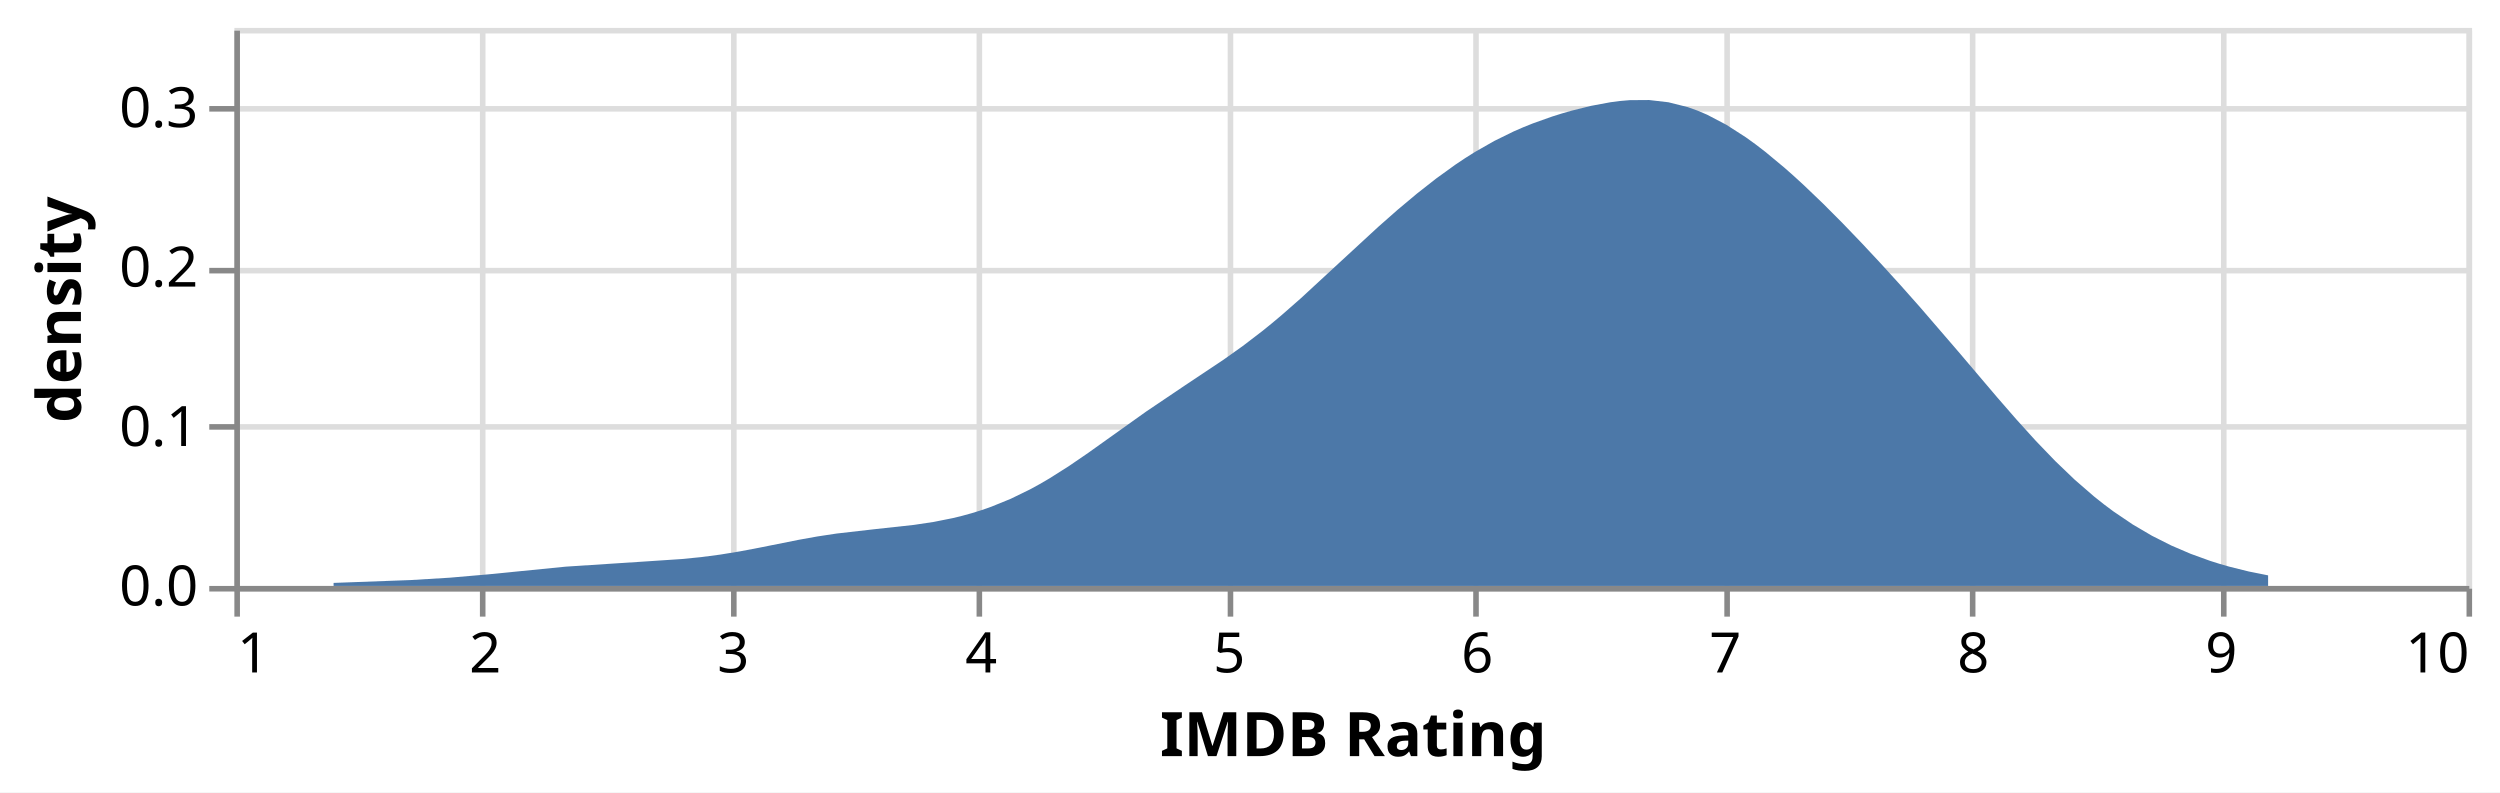
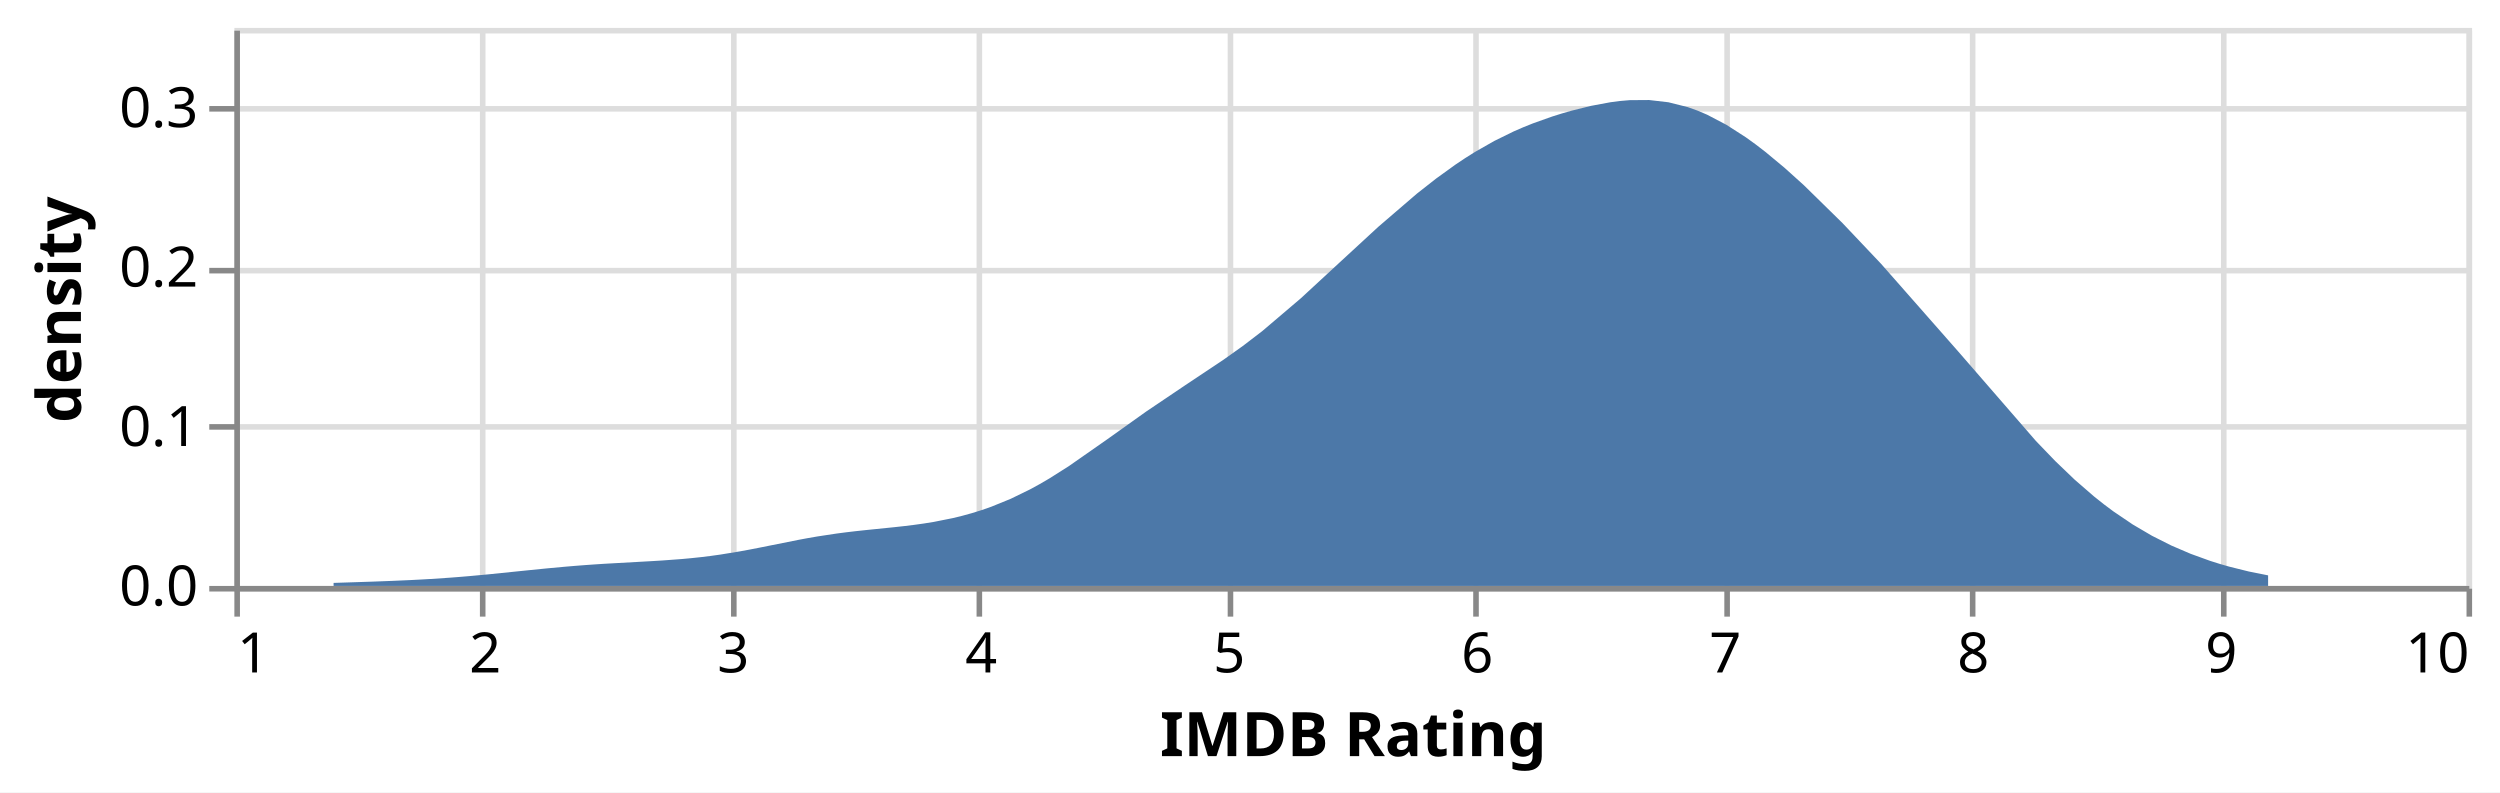
<svg xmlns="http://www.w3.org/2000/svg" version="1.1" class="marks" width="448" height="142" viewBox="0 0 448 142">
  <rect width="448" height="142" fill="white" />
  <g fill="none" stroke-miterlimit="10" transform="translate(42,5)">
    <g class="mark-group role-frame root" role="graphics-object" aria-roledescription="group mark container">
      <g transform="translate(0,0)">
        <path class="background" aria-hidden="true" d="M0.5,0.5h400v100h-400Z" stroke="#ddd" />
        <g>
          <g class="mark-group role-axis" aria-hidden="true">
            <g transform="translate(0.5,100.5)">
              <path class="background" aria-hidden="true" d="M0,0h0v0h0Z" pointer-events="none" />
              <g>
                <g class="mark-rule role-axis-grid" pointer-events="none">
                  <line transform="translate(0,-100)" x2="0" y2="100" stroke="#ddd" stroke-width="1" opacity="1" />
                  <line transform="translate(44,-100)" x2="0" y2="100" stroke="#ddd" stroke-width="1" opacity="1" />
                  <line transform="translate(89,-100)" x2="0" y2="100" stroke="#ddd" stroke-width="1" opacity="1" />
                  <line transform="translate(133,-100)" x2="0" y2="100" stroke="#ddd" stroke-width="1" opacity="1" />
                  <line transform="translate(178,-100)" x2="0" y2="100" stroke="#ddd" stroke-width="1" opacity="1" />
                  <line transform="translate(222,-100)" x2="0" y2="100" stroke="#ddd" stroke-width="1" opacity="1" />
                  <line transform="translate(267,-100)" x2="0" y2="100" stroke="#ddd" stroke-width="1" opacity="1" />
                  <line transform="translate(311,-100)" x2="0" y2="100" stroke="#ddd" stroke-width="1" opacity="1" />
                  <line transform="translate(356,-100)" x2="0" y2="100" stroke="#ddd" stroke-width="1" opacity="1" />
                  <line transform="translate(400,-100)" x2="0" y2="100" stroke="#ddd" stroke-width="1" opacity="1" />
                </g>
              </g>
              <path class="foreground" aria-hidden="true" d="" pointer-events="none" display="none" />
            </g>
          </g>
          <g class="mark-group role-axis" aria-hidden="true">
            <g transform="translate(0.5,0.5)">
              <path class="background" aria-hidden="true" d="M0,0h0v0h0Z" pointer-events="none" />
              <g>
                <g class="mark-rule role-axis-grid" pointer-events="none">
                  <line transform="translate(0,100)" x2="400" y2="0" stroke="#ddd" stroke-width="1" opacity="1" />
                  <line transform="translate(0,71)" x2="400" y2="0" stroke="#ddd" stroke-width="1" opacity="1" />
                  <line transform="translate(0,43)" x2="400" y2="0" stroke="#ddd" stroke-width="1" opacity="1" />
                  <line transform="translate(0,14)" x2="400" y2="0" stroke="#ddd" stroke-width="1" opacity="1" />
                </g>
              </g>
              <path class="foreground" aria-hidden="true" d="" pointer-events="none" display="none" />
            </g>
          </g>
          <g class="mark-group role-axis" role="graphics-symbol" aria-roledescription="axis" aria-label="X-axis titled 'IMDB Rating' for a linear scale with values from 1 to 10">
            <g transform="translate(0.5,100.5)">
              <path class="background" aria-hidden="true" d="M0,0h0v0h0Z" pointer-events="none" />
              <g>
                <g class="mark-rule role-axis-tick" pointer-events="none">
                  <line transform="translate(0,0)" x2="0" y2="5" stroke="#888" stroke-width="1" opacity="1" />
                  <line transform="translate(44,0)" x2="0" y2="5" stroke="#888" stroke-width="1" opacity="1" />
                  <line transform="translate(89,0)" x2="0" y2="5" stroke="#888" stroke-width="1" opacity="1" />
                  <line transform="translate(133,0)" x2="0" y2="5" stroke="#888" stroke-width="1" opacity="1" />
                  <line transform="translate(178,0)" x2="0" y2="5" stroke="#888" stroke-width="1" opacity="1" />
                  <line transform="translate(222,0)" x2="0" y2="5" stroke="#888" stroke-width="1" opacity="1" />
                  <line transform="translate(267,0)" x2="0" y2="5" stroke="#888" stroke-width="1" opacity="1" />
                  <line transform="translate(311,0)" x2="0" y2="5" stroke="#888" stroke-width="1" opacity="1" />
                  <line transform="translate(356,0)" x2="0" y2="5" stroke="#888" stroke-width="1" opacity="1" />
                  <line transform="translate(400,0)" x2="0" y2="5" stroke="#888" stroke-width="1" opacity="1" />
                </g>
                <g class="mark-text role-axis-label" pointer-events="none">
                  <text text-anchor="start" transform="translate(0,15)" font-family="sans-serif" font-size="10px" fill="#000" opacity="1">1</text>
                  <text text-anchor="middle" transform="translate(44.44444,15)" font-family="sans-serif" font-size="10px" fill="#000" opacity="1">2</text>
                  <text text-anchor="middle" transform="translate(88.88889,15)" font-family="sans-serif" font-size="10px" fill="#000" opacity="1">3</text>
                  <text text-anchor="middle" transform="translate(133.3333,15)" font-family="sans-serif" font-size="10px" fill="#000" opacity="1">4</text>
                  <text text-anchor="middle" transform="translate(177.7778,15)" font-family="sans-serif" font-size="10px" fill="#000" opacity="1">5</text>
                  <text text-anchor="middle" transform="translate(222.2222,15)" font-family="sans-serif" font-size="10px" fill="#000" opacity="1">6</text>
                  <text text-anchor="middle" transform="translate(266.6667,15)" font-family="sans-serif" font-size="10px" fill="#000" opacity="1">7</text>
                  <text text-anchor="middle" transform="translate(311.1111,15)" font-family="sans-serif" font-size="10px" fill="#000" opacity="1">8</text>
                  <text text-anchor="middle" transform="translate(355.5556,15)" font-family="sans-serif" font-size="10px" fill="#000" opacity="1">9</text>
                  <text text-anchor="end" transform="translate(400,15)" font-family="sans-serif" font-size="10px" fill="#000" opacity="1">10</text>
                </g>
                <g class="mark-rule role-axis-domain" pointer-events="none">
                  <line transform="translate(0,0)" x2="400" y2="0" stroke="#888" stroke-width="1" opacity="1" />
                </g>
                <g class="mark-text role-axis-title" pointer-events="none">
                  <text text-anchor="middle" transform="translate(200,30)" font-family="sans-serif" font-size="11px" font-weight="bold" fill="#000" opacity="1">IMDB Rating</text>
                </g>
              </g>
              <path class="foreground" aria-hidden="true" d="" pointer-events="none" display="none" />
            </g>
          </g>
          <g class="mark-group role-axis" role="graphics-symbol" aria-roledescription="axis" aria-label="Y-axis titled 'density' for a linear scale with values from 0.00 to 0.35">
            <g transform="translate(0.5,0.5)">
              <path class="background" aria-hidden="true" d="M0,0h0v0h0Z" pointer-events="none" />
              <g>
                <g class="mark-rule role-axis-tick" pointer-events="none">
                  <line transform="translate(0,100)" x2="-5" y2="0" stroke="#888" stroke-width="1" opacity="1" />
                  <line transform="translate(0,71)" x2="-5" y2="0" stroke="#888" stroke-width="1" opacity="1" />
                  <line transform="translate(0,43)" x2="-5" y2="0" stroke="#888" stroke-width="1" opacity="1" />
                  <line transform="translate(0,14)" x2="-5" y2="0" stroke="#888" stroke-width="1" opacity="1" />
                </g>
                <g class="mark-text role-axis-label" pointer-events="none">
                  <text text-anchor="end" transform="translate(-7,103)" font-family="sans-serif" font-size="10px" fill="#000" opacity="1">0.0</text>
                  <text text-anchor="end" transform="translate(-7,74.42857)" font-family="sans-serif" font-size="10px" fill="#000" opacity="1">0.1</text>
                  <text text-anchor="end" transform="translate(-7,45.85714)" font-family="sans-serif" font-size="10px" fill="#000" opacity="1">0.2</text>
                  <text text-anchor="end" transform="translate(-7,17.28571)" font-family="sans-serif" font-size="10px" fill="#000" opacity="1">0.3</text>
                </g>
                <g class="mark-rule role-axis-domain" pointer-events="none">
                  <line transform="translate(0,100)" x2="0" y2="-100" stroke="#888" stroke-width="1" opacity="1" />
                </g>
                <g class="mark-text role-axis-title" pointer-events="none">
                  <text text-anchor="middle" transform="translate(-26,50) rotate(-90) translate(0,-2)" font-family="sans-serif" font-size="11px" font-weight="bold" fill="#000" opacity="1">density</text>
                </g>
              </g>
              <path class="foreground" aria-hidden="true" d="" pointer-events="none" display="none" />
            </g>
          </g>
          <g class="mark-area role-mark marks" role="graphics-object" aria-roledescription="area mark container">
-             <path aria-label="IMDB Rating: 1.4; density: 0.00190160857915" role="graphics-symbol" aria-roledescription="area mark" d="M17.778,99.457L31.644,98.944L38.578,98.523L45.511,97.923L59.378,96.544L73.244,95.641L80.178,95.179L83.644,94.833L87.111,94.377L90.578,93.808L94.044,93.151L100.978,91.761L104.444,91.138L107.911,90.612L114.844,89.818L121.778,89.061L125.244,88.54L128.711,87.851L130.444,87.429L132.178,86.949L133.911,86.409L135.644,85.803L139.111,84.39L142.578,82.7L144.311,81.752L146.044,80.741L149.511,78.547L152.978,76.176L156.444,73.703L163.378,68.76L170.311,64.087L177.244,59.468L180.711,57L184.178,54.348L185.911,52.944L187.644,51.491L191.111,48.451L198.044,42.047L204.978,35.655L208.444,32.602L211.911,29.698L215.378,26.978L218.844,24.479L220.578,23.322L222.311,22.232L225.778,20.257L229.244,18.555L230.978,17.8L232.711,17.105L236.178,15.873L237.911,15.329L239.644,14.83L243.111,13.971L246.578,13.323L248.311,13.097L250.044,12.948L253.511,12.924L256.978,13.325L260.444,14.197L262.178,14.816L263.911,15.553L267.378,17.369L270.844,19.598L272.578,20.848L274.311,22.18L277.778,25.059L279.511,26.593L281.244,28.181L284.711,31.501L288.178,34.979L291.644,38.586L295.111,42.301L298.578,46.112L302.044,50.016L308.978,58.061L315.911,66.222L319.378,70.206L322.844,74.031L326.311,77.631L329.778,80.953L333.244,83.959L334.978,85.339L336.711,86.635L340.178,88.981L343.644,91.015L347.111,92.761L350.578,94.248L354.044,95.503L355.778,96.051L357.511,96.55L360.978,97.411L364.444,98.105L364.444,100L360.978,100L357.511,100L355.778,100L354.044,100L350.578,100L347.111,100L343.644,100L340.178,100L336.711,100L334.978,100L333.244,100L329.778,100L326.311,100L322.844,100L319.378,100L315.911,100L308.978,100L302.044,100L298.578,100L295.111,100L291.644,100L288.178,100L284.711,100L281.244,100L279.511,100L277.778,100L274.311,100L272.578,100L270.844,100L267.378,100L263.911,100L262.178,100L260.444,100L256.978,100L253.511,100L250.044,100L248.311,100L246.578,100L243.111,100L239.644,100L237.911,100L236.178,100L232.711,100L230.978,100L229.244,100L225.778,100L222.311,100L220.578,100L218.844,100L215.378,100L211.911,100L208.444,100L204.978,100L198.044,100L191.111,100L187.644,100L185.911,100L184.178,100L180.711,100L177.244,100L170.311,100L163.378,100L156.444,100L152.978,100L149.511,100L146.044,100L144.311,100L142.578,100L139.111,100L135.644,100L133.911,100L132.178,100L130.444,100L128.711,100L125.244,100L121.778,100L114.844,100L107.911,100L104.444,100L100.978,100L94.044,100L90.578,100L87.111,100L83.644,100L80.178,100L73.244,100L59.378,100L45.511,100L38.578,100L31.644,100L17.778,100Z" fill="#4c78a8" />
+             <path aria-label="IMDB Rating: 1.4; density: 0.00190160857915" role="graphics-symbol" aria-roledescription="area mark" d="M17.778,99.457L24.711,99.229L28.178,99.098L31.644,98.944L33.378,98.854L35.111,98.755L38.578,98.523L40.311,98.389L42.044,98.244L45.511,97.923L52.444,97.213L55.911,96.864L59.378,96.544L61.111,96.399L62.844,96.265L64.578,96.142L66.311,96.029L73.244,95.641L74.978,95.543L76.711,95.437L80.178,95.179L81.911,95.018L83.644,94.833L85.378,94.619L87.111,94.377L90.578,93.808L92.311,93.488L94.044,93.151L100.978,91.761L102.711,91.439L104.444,91.138L107.911,90.612L109.644,90.386L111.378,90.182L113.111,89.995L114.844,89.818L118.311,89.466L120.044,89.274L121.778,89.061L123.511,88.819L125.244,88.54L128.711,87.851L130.444,87.429L132.178,86.949L133.911,86.409L135.644,85.803L139.111,84.39L142.578,82.7L144.311,81.752L146.044,80.741L149.511,78.547L156.444,73.703L163.378,68.76L170.311,64.087L177.244,59.468L180.711,57L184.178,54.348L191.111,48.451L198.044,42.047L204.978,35.655L211.911,29.698L215.378,26.978L218.844,24.479L220.578,23.322L222.311,22.232L225.778,20.257L229.244,18.555L230.978,17.8L232.711,17.105L236.178,15.873L237.911,15.329L239.644,14.83L243.111,13.971L246.578,13.323L248.311,13.097L250.044,12.948L253.511,12.924L256.978,13.325L260.444,14.197L262.178,14.816L263.911,15.553L267.378,17.369L270.844,19.598L272.578,20.848L274.311,22.18L277.778,25.059L281.244,28.181L288.178,34.979L295.111,42.301L308.978,58.061L322.844,74.031L326.311,77.631L329.778,80.953L333.244,83.959L334.978,85.339L336.711,86.635L340.178,88.981L343.644,91.015L347.111,92.761L350.578,94.248L354.044,95.503L355.778,96.051L357.511,96.55L360.978,97.411L364.444,98.105L364.444,100L360.978,100L357.511,100L355.778,100L354.044,100L350.578,100L347.111,100L343.644,100L340.178,100L336.711,100L334.978,100L333.244,100L329.778,100L326.311,100L322.844,100L308.978,100L295.111,100L288.178,100L281.244,100L277.778,100L274.311,100L272.578,100L270.844,100L267.378,100L263.911,100L262.178,100L260.444,100L256.978,100L253.511,100L250.044,100L248.311,100L246.578,100L243.111,100L239.644,100L237.911,100L236.178,100L232.711,100L230.978,100L229.244,100L225.778,100L222.311,100L220.578,100L218.844,100L215.378,100L211.911,100L204.978,100L198.044,100L191.111,100L184.178,100L180.711,100L177.244,100L170.311,100L163.378,100L156.444,100L149.511,100L146.044,100L144.311,100L142.578,100L139.111,100L135.644,100L133.911,100L132.178,100L130.444,100L128.711,100L125.244,100L123.511,100L121.778,100L120.044,100L118.311,100L114.844,100L113.111,100L111.378,100L109.644,100L107.911,100L104.444,100L102.711,100L100.978,100L94.044,100L92.311,100L90.578,100L87.111,100L85.378,100L83.644,100L81.911,100L80.178,100L76.711,100L74.978,100L73.244,100L66.311,100L64.578,100L62.844,100L61.111,100L59.378,100L55.911,100L52.444,100L45.511,100L42.044,100L40.311,100L38.578,100L35.111,100L33.378,100L31.644,100L28.178,100L24.711,100L17.778,100Z" fill="#4c78a8" />
          </g>
        </g>
        <path class="foreground" aria-hidden="true" d="" display="none" />
      </g>
    </g>
  </g>
</svg>
